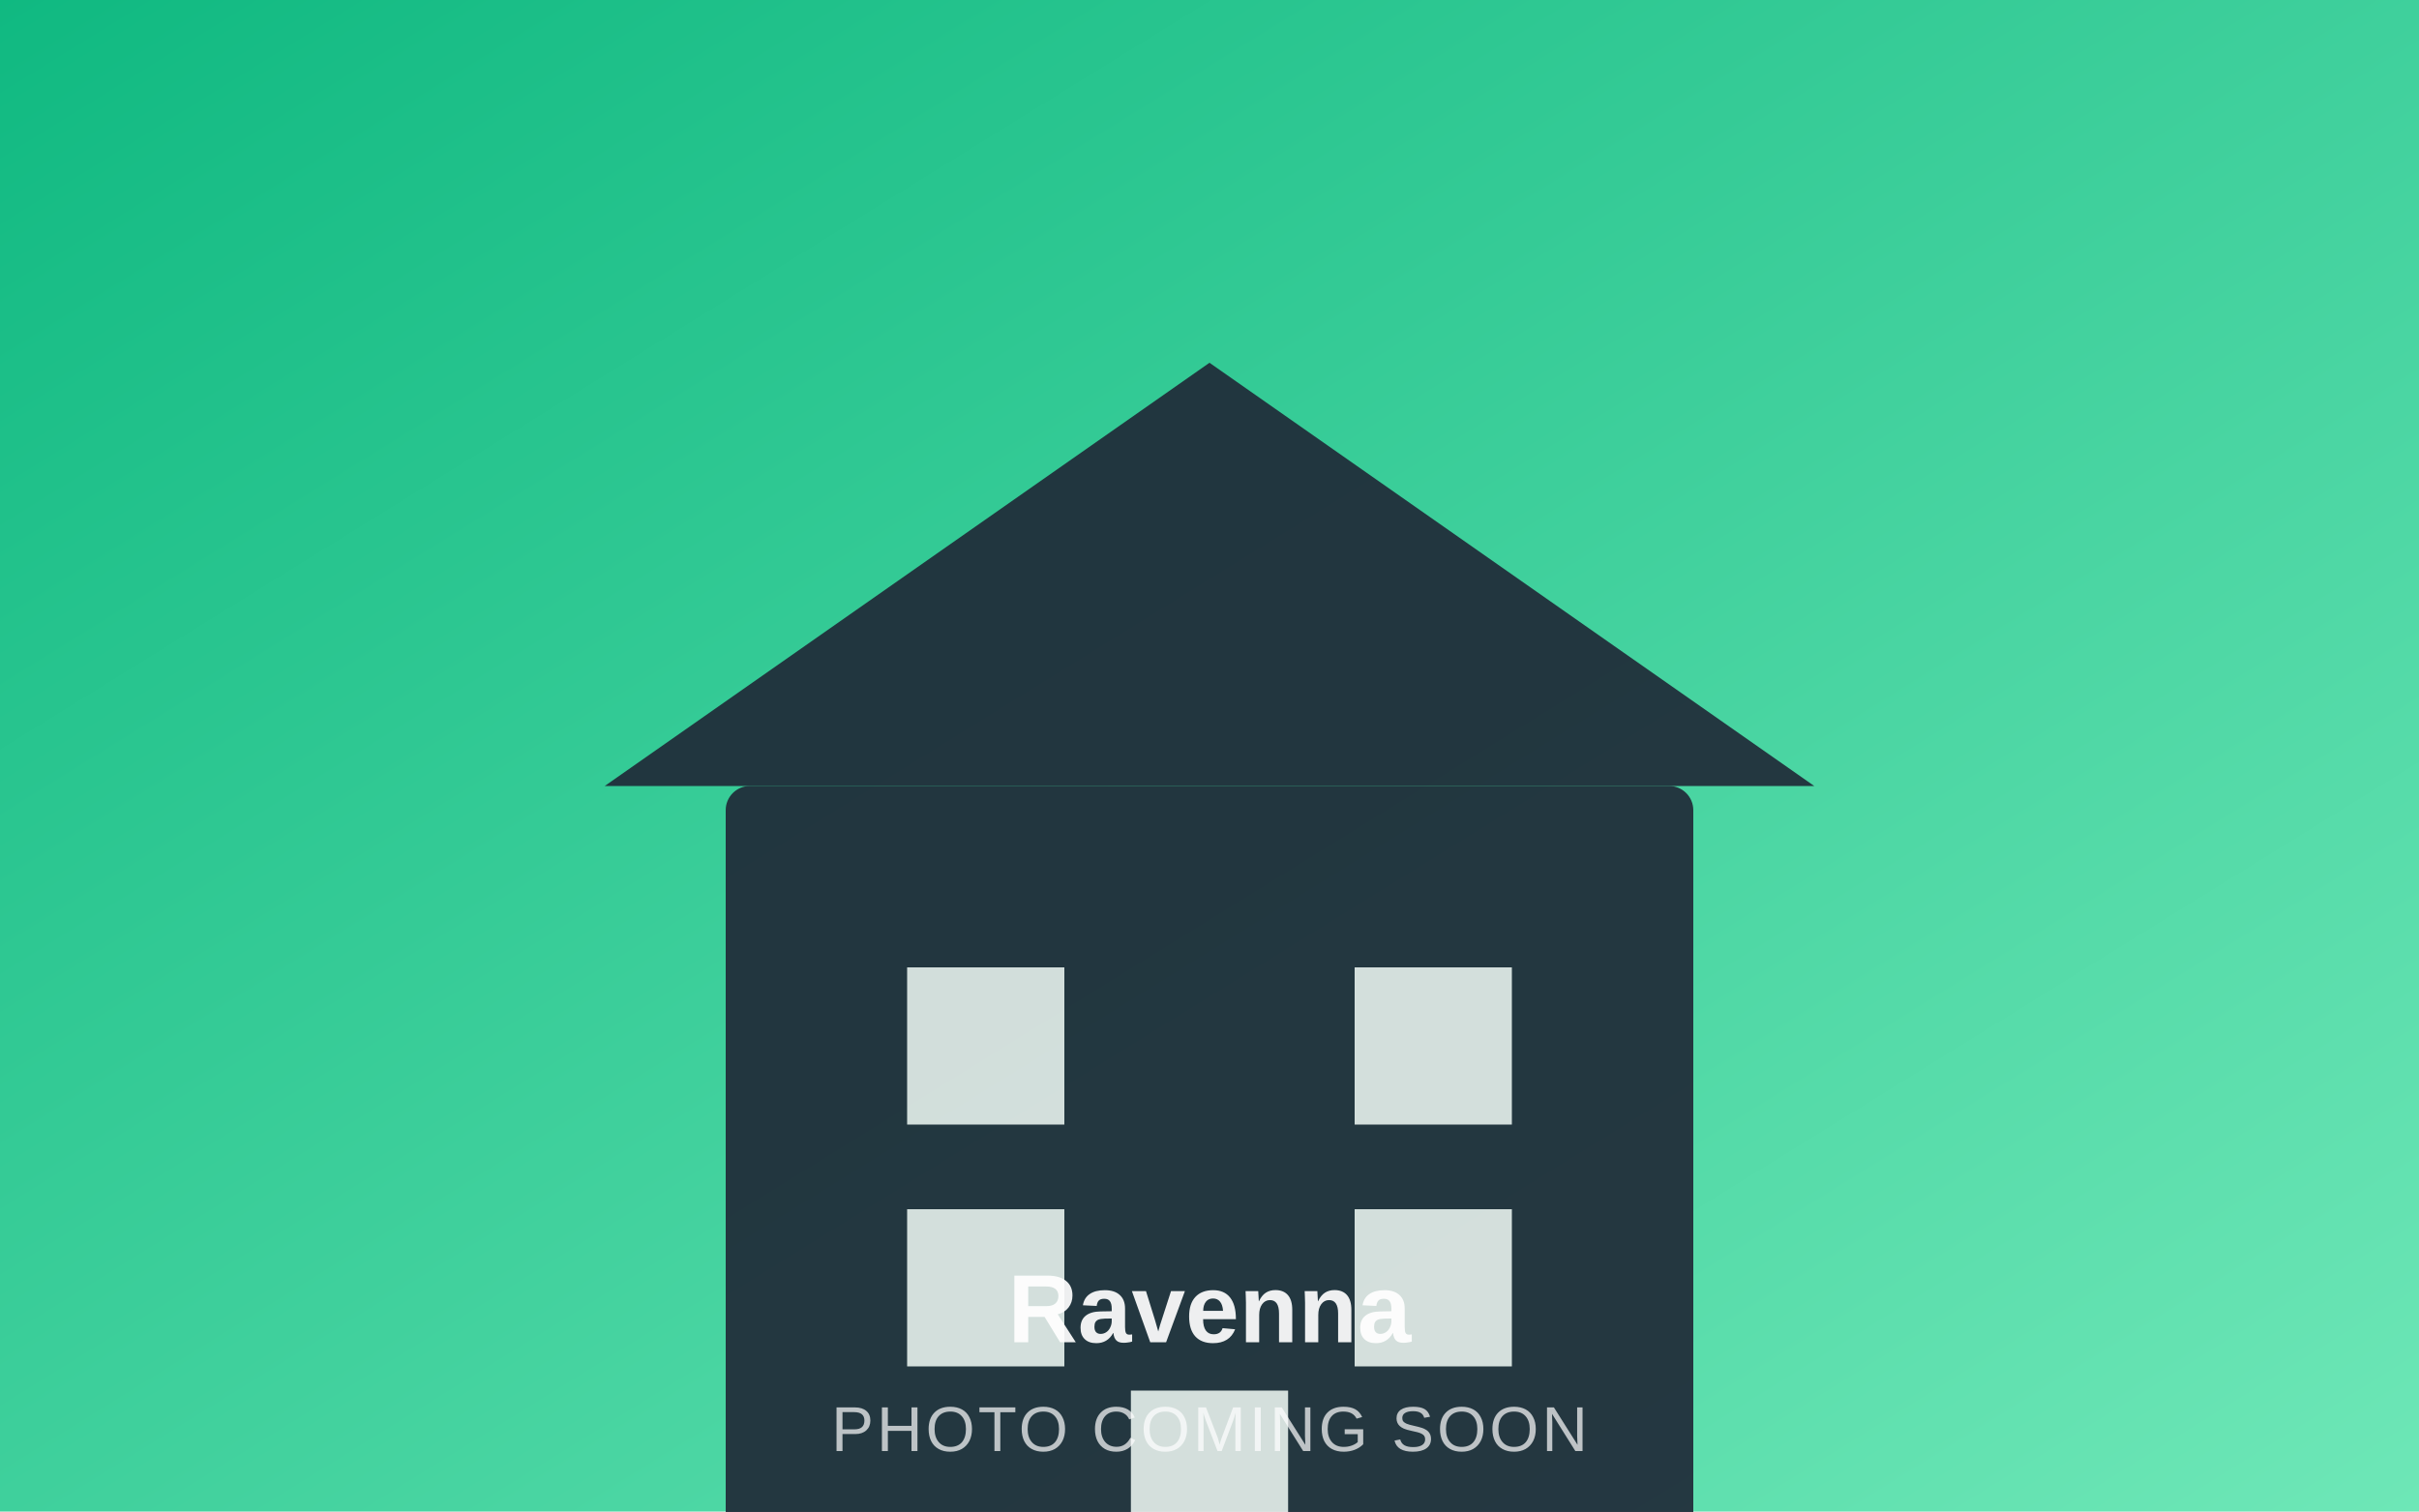
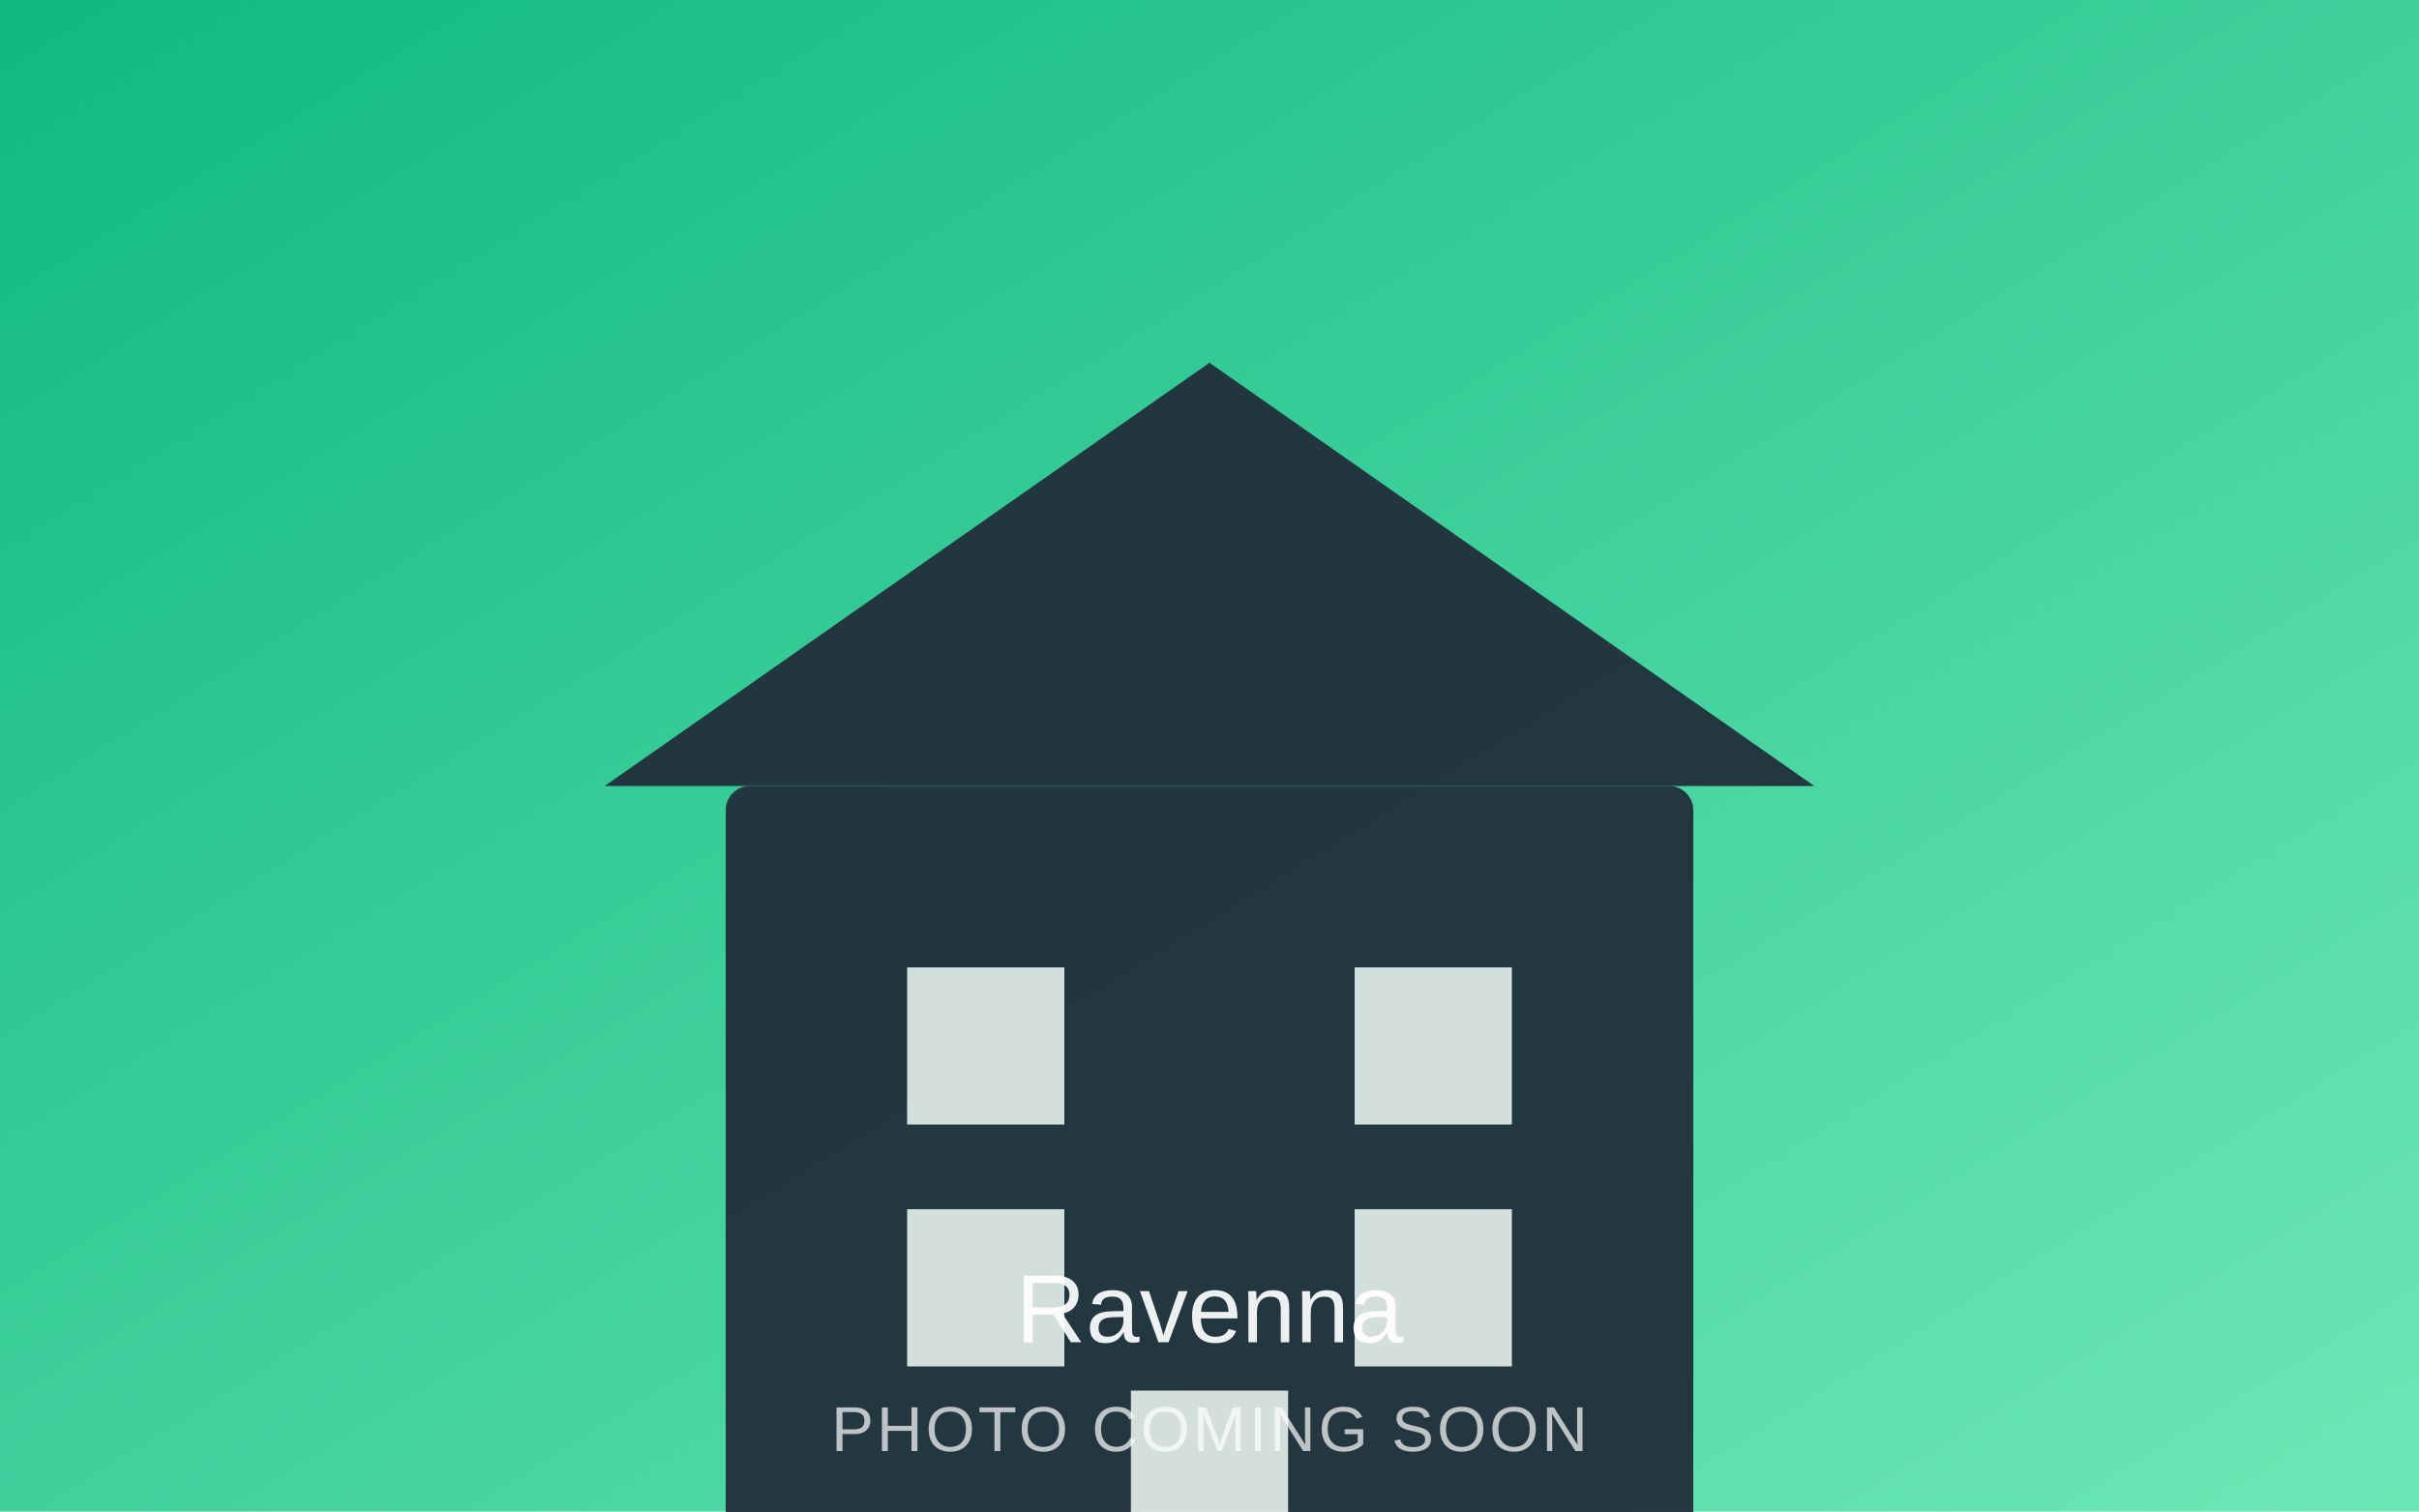
<svg xmlns="http://www.w3.org/2000/svg" width="800" height="500" viewBox="0 0 400 250">
  <defs>
    <linearGradient id="g" x1="0" y1="0" x2="1" y2="1">
      <stop offset="0%" stop-color="#10b981" />
      <stop offset="100%" stop-color="#6ee7b7" />
    </linearGradient>
  </defs>
  <rect width="400" height="250" fill="url(#g)" />
  <g fill="#1f2937" opacity="0.92">
    <rect x="120" y="130" width="160" height="140" rx="4" />
    <polygon points="100,130 200,60 300,130" />
    <rect x="150" y="160" width="26" height="26" fill="#ffffff" opacity="0.85" />
    <rect x="224" y="160" width="26" height="26" fill="#ffffff" opacity="0.85" />
    <rect x="150" y="200" width="26" height="26" fill="#ffffff" opacity="0.85" />
    <rect x="224" y="200" width="26" height="26" fill="#ffffff" opacity="0.85" />
    <rect x="187" y="230" width="26" height="40" fill="#ffffff" opacity="0.85" />
  </g>
-   <text x="200" y="222" font-family="'Segoe UI', Arial, sans-serif" font-size="16" font-weight="600" fill="#ffffff" text-anchor="middle" opacity="0.92">Ravenna</text>
-   <text x="200" y="240" font-family="'Segoe UI', Arial, sans-serif" font-size="10.5" font-weight="500" fill="#ffffff" text-anchor="middle" opacity="0.7" letter-spacing="0.5">PHOTO COMING SOON</text>
+   <text x="200" y="222" font-family="'Segoe UI', Arial, sans-serif" font-size="16" font-weight="400" fill="#ffffff" text-anchor="middle" opacity="0.92">Ravenna</text>
+   <text x="200" y="240" font-family="'Segoe UI', Arial, sans-serif" font-size="10.5" font-weight="400" fill="#ffffff" text-anchor="middle" opacity="0.7" letter-spacing="0.5">PHOTO COMING SOON</text>
</svg>
